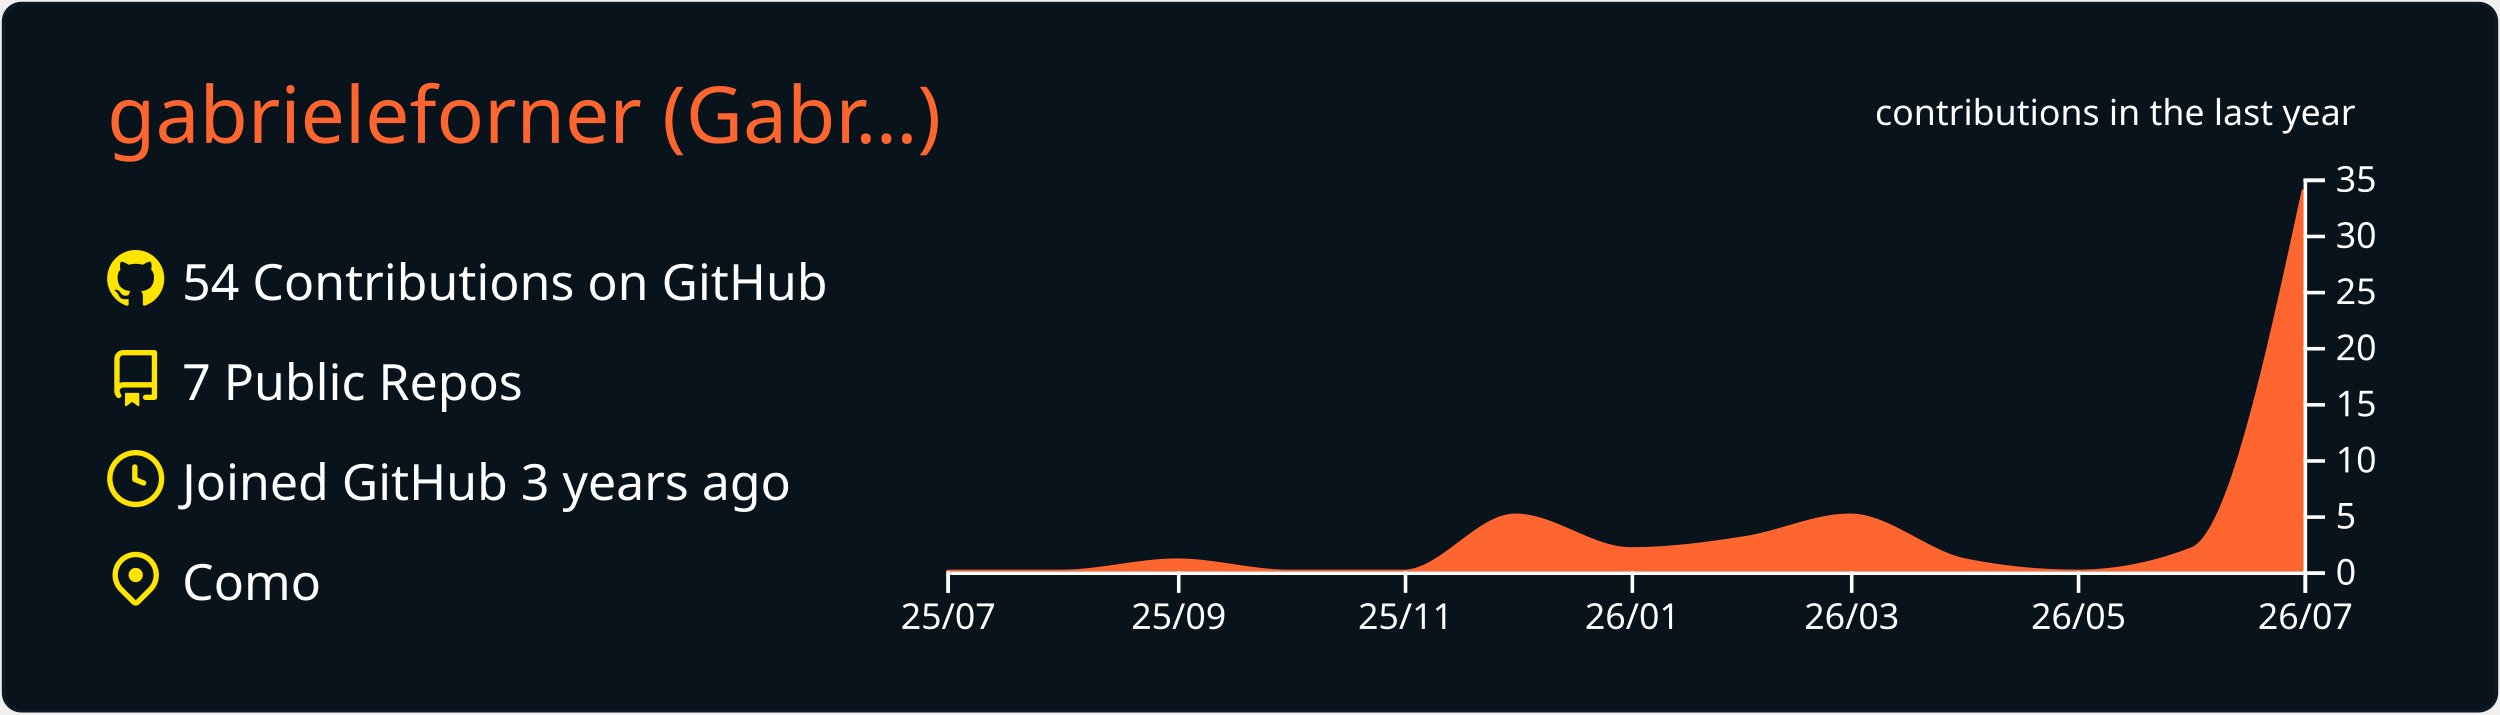
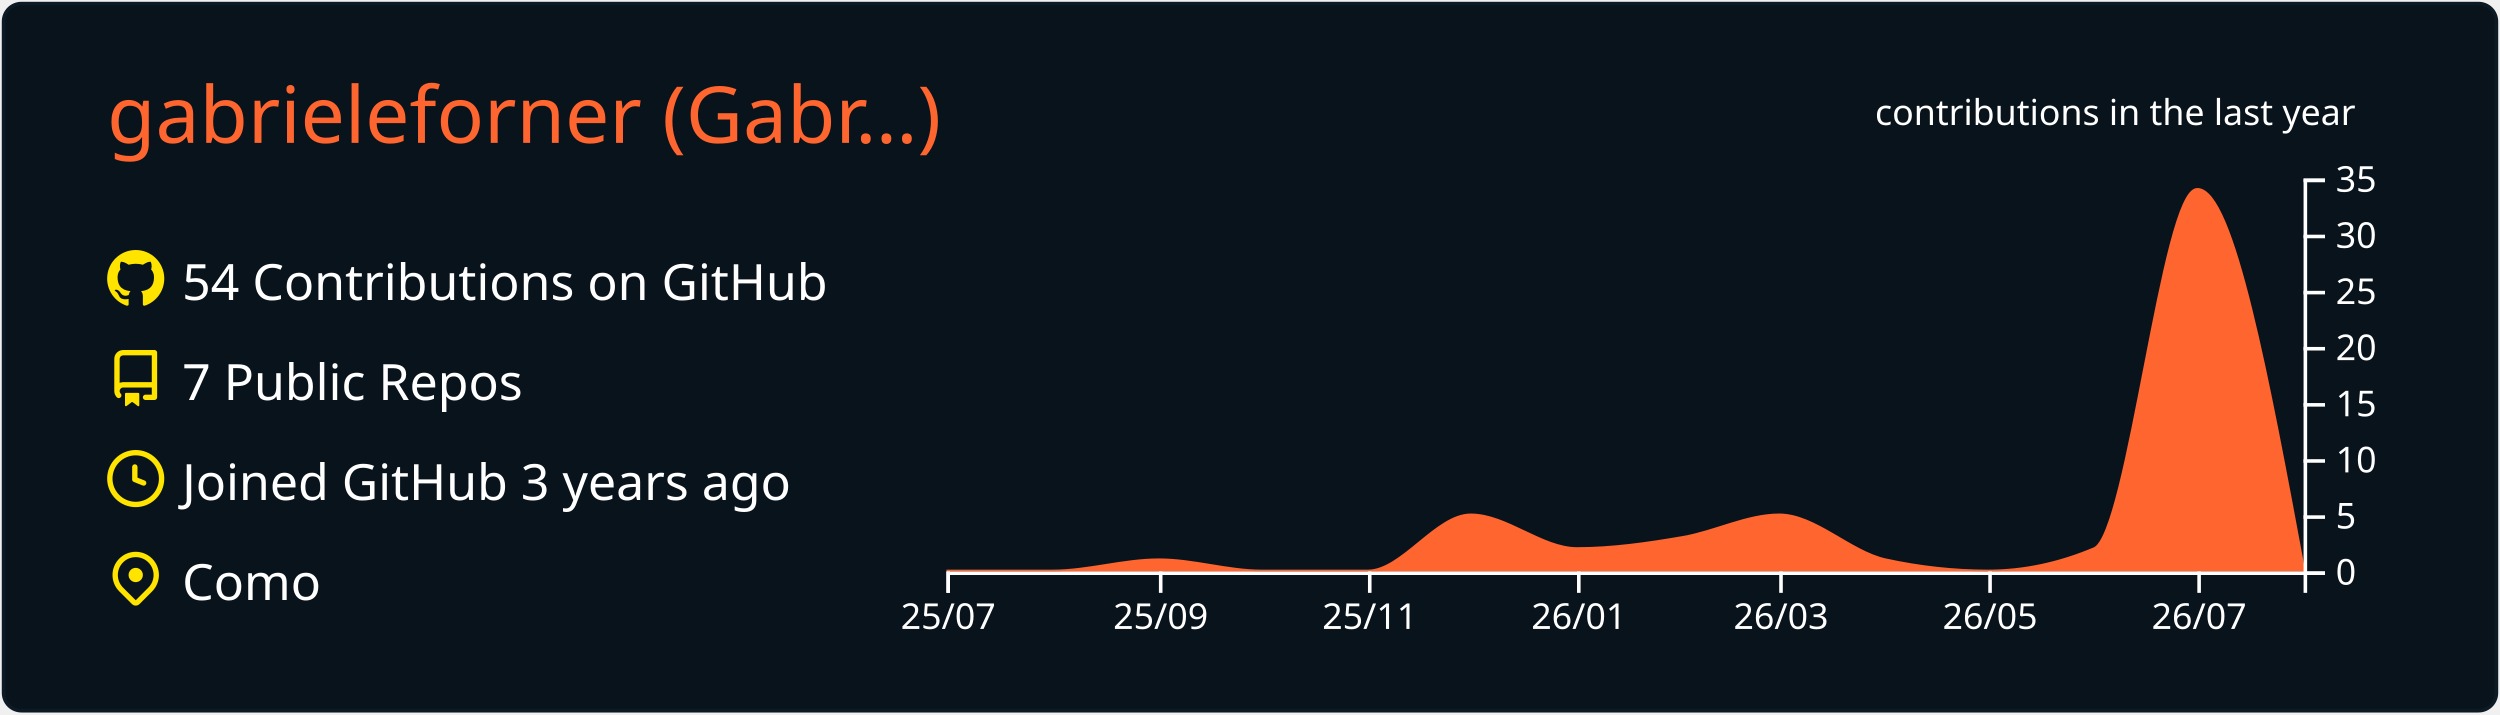
<svg xmlns="http://www.w3.org/2000/svg" width="700" height="200" viewBox="0 0 700 200">
  <style>* {
          font-family: 'Segoe UI', Ubuntu, "Helvetica Neue", Sans-Serif
        }</style>
  <g class="gpsc-root">
    <rect x="1" y="1" rx="5" ry="5" height="99%" width="99.714%" stroke="#0c1a25" stroke-width="1" fill="#09131b" stroke-opacity="1" />
    <text x="30" y="40" class="gpsc-item" style="--gpsc-i: 0; font-size: 22px; fill: #ff652f;">gabrieleforner (Gabr…)</text>
    <g transform="translate(0,40)">
      <g transform="translate(30,30)">
        <g class="gpsc-item" style="--gpsc-i: 0;">
          <g transform="translate(0,0)" width="14" height="14" fill="#ffe400">
            <path fill-rule="evenodd" d="M8 0C3.58 0 0 3.58 0 8c0 3.54 2.29 6.53 5.47 7.59.4.07.55-.17.55-.38 0-.19-.01-.82-.01-1.49-2.01.37-2.53-.49-2.69-.94-.09-.23-.48-.94-.82-1.13-.28-.15-.68-.52-.01-.53.63-.01 1.08.58 1.23.82.72 1.21 1.87.87 2.33.66.07-.52.28-.87.51-1.07-1.78-.2-3.64-.89-3.64-3.95 0-.87.31-1.59.82-2.15-.08-.2-.36-1.02.08-2.12 0 0 .67-.21 2.2.82.64-.18 1.32-.27 2-.27.68 0 1.36.09 2 .27 1.53-1.04 2.2-.82 2.2-.82.44 1.1.16 1.92.08 2.12.51.56.82 1.27.82 2.15 0 3.07-1.87 3.75-3.65 3.95.29.25.54.73.54 1.48 0 1.07-.01 1.93-.01 2.2 0 .21.15.46.55.38A8.013 8.013 0 0016 8c0-4.42-3.58-8-8-8z" />
          </g>
        </g>
        <g class="gpsc-item" style="--gpsc-i: 1;">
          <g transform="translate(0,28)" width="14" height="14" fill="#ffe400">
            <path fill-rule="evenodd" d="M2 2.5A2.5 2.5 0 014.5 0h8.75a.75.75 0 01.75.75v12.5a.75.75 0 01-.75.75h-2.5a.75.75 0 110-1.5h1.75v-2h-8a1 1 0 00-.714 1.7.75.75 0 01-1.072 1.05A2.495 2.495 0 012 11.5v-9zm10.5-1V9h-8c-.356 0-.694.074-1 .208V2.5a1 1 0 011-1h8zM5 12.25v3.25a.25.25 0 00.4.2l1.45-1.087a.25.25 0 01.3 0L8.6 15.7a.25.25 0 00.4-.2v-3.25a.25.25 0 00-.25-.25h-3.5a.25.25 0 00-.25.25z" />
          </g>
        </g>
        <g class="gpsc-item" style="--gpsc-i: 2;">
          <g transform="translate(0,56)" width="14" height="14" fill="#ffe400">
            <path fill-rule="evenodd" d="M1.5 8a6.5 6.5 0 1113 0 6.5 6.5 0 01-13 0zM8 0a8 8 0 100 16A8 8 0 008 0zm.5 4.75a.75.75 0 00-1.5 0v3.5a.75.75 0 00.471.696l2.5 1a.75.75 0 00.557-1.392L8.5 7.742V4.75z" />
          </g>
        </g>
        <g class="gpsc-item" style="--gpsc-i: 3;">
          <g transform="translate(0,84)" width="14" height="14" fill="#ffe400">
            <path fill-rule="evenodd" d="M11.536 3.464a5 5 0 010 7.072L8 14.07l-3.536-3.535a5 5 0 117.072-7.072v.001zm1.06 8.132a6.5 6.5 0 10-9.192 0l3.535 3.536a1.5 1.5 0 002.122 0l3.535-3.536zM8 9a2 2 0 100-4 2 2 0 000 4z" />
          </g>
        </g>
        <text x="21" y="14" class="gpsc-item" style="--gpsc-i: 0; fill: #ffffff; font-size: 14px;">54 Contributions on GitHub</text>
        <text x="21" y="42" class="gpsc-item" style="--gpsc-i: 1; fill: #ffffff; font-size: 14px;">7 Public Repos</text>
        <text x="21" y="70" class="gpsc-item" style="--gpsc-i: 2; fill: #ffffff; font-size: 14px;">Joined GitHub 3 years ago</text>
        <text x="21" y="98" class="gpsc-item" style="--gpsc-i: 3; fill: #ffffff; font-size: 14px;">Como</text>
      </g>
      <g color="#ff652f" transform="translate(295,10)">
        <clipPath id="gpsc-reveal-clip">
          <rect class="gpsc-reveal" x="-30" y="0" width="410" height="110" style="--gpsc-w: 410px; --gpsc-i: 4;" />
        </clipPath>
        <g clip-path="url(#gpsc-reveal-clip)" class="gpsc-chart" style="--gpsc-i: 4;">
-           <path transform="translate(-30,0)" stroke="#ff652f" fill="#ff652f" opacity="1" d="M0,110C10.758,110,21.516,110,32.274,110C43.032,110,53.79,106.857,64.548,106.857C74.959,106.857,85.37,110,95.781,110C106.539,110,117.297,110,128.055,110C138.466,110,148.877,94.286,159.288,94.286C170.046,94.286,180.804,103.714,191.562,103.714C202.32,103.714,213.078,102.287,223.836,100.571C233.553,99.021,243.269,94.286,252.986,94.286C263.744,94.286,274.502,104.692,285.26,106.857C295.671,108.952,306.082,110,316.493,110C327.251,110,338.009,107.905,348.767,103.714C359.178,99.659,369.589,51.401,380,3.143L380,110C369.589,110,359.178,110,348.767,110C338.009,110,327.251,110,316.493,110C306.082,110,295.671,110,285.26,110C274.502,110,263.744,110,252.986,110C243.269,110,233.553,110,223.836,110C213.078,110,202.32,110,191.562,110C180.804,110,170.046,110,159.288,110C148.877,110,138.466,110,128.055,110C117.297,110,106.539,110,95.781,110C85.37,110,74.959,110,64.548,110C53.79,110,43.032,110,32.274,110C21.516,110,10.758,110,0,110Z" />
+           <path transform="translate(-30,0)" stroke="#ff652f" fill="#ff652f" opacity="1" d="M0,110C9.916,110,19.832,110,29.747,110C39.663,110,49.579,106.857,59.495,106.857C69.091,106.857,78.687,110,88.283,110C98.199,110,108.114,110,118.03,110C127.626,110,137.222,94.286,146.818,94.286C156.734,94.286,166.65,103.714,176.566,103.714C186.481,103.714,196.397,102.287,206.313,100.571C215.269,99.021,224.226,94.286,233.182,94.286C243.098,94.286,253.013,104.692,262.929,106.857C272.525,108.952,282.121,110,291.717,110C301.633,110,311.549,107.905,321.465,103.714C331.061,99.659,340.657,3.143,350.253,3.143C360.168,3.143,370.084,56.571,380,110L380,110C370.084,110,360.168,110,350.253,110C340.657,110,331.061,110,321.465,110C311.549,110,301.633,110,291.717,110C282.121,110,272.525,110,262.929,110C253.013,110,243.098,110,233.182,110C224.226,110,215.269,110,206.313,110C196.397,110,186.481,110,176.566,110C166.65,110,156.734,110,146.818,110C137.222,110,127.626,110,118.03,110C108.114,110,98.199,110,88.283,110C78.687,110,69.091,110,59.495,110C49.579,110,39.663,110,29.747,110C19.832,110,9.916,110,0,110Z" />
        </g>
        <g color="#ffffff" transform="translate(-30,110)" fill="none" font-size="10" font-family="sans-serif" text-anchor="middle">
          <path class="domain" stroke="currentColor" d="M0.5,6V0.5H380.5V6" />
          <g class="tick" opacity="1" transform="translate(0.5,0)">
            <line stroke="currentColor" y2="6" />
            <text fill="currentColor" y="9" dy="0.71em">25/07</text>
          </g>
-           <g class="tick" opacity="1" transform="translate(65.04795,0)">
+           <g class="tick" opacity="1" transform="translate(59.99495,0)">
            <line stroke="currentColor" y2="6" />
            <text fill="currentColor" y="9" dy="0.71em">25/09</text>
          </g>
-           <g class="tick" opacity="1" transform="translate(128.5548,0)">
+           <g class="tick" opacity="1" transform="translate(118.5303,0)">
            <line stroke="currentColor" y2="6" />
            <text fill="currentColor" y="9" dy="0.71em">25/11</text>
          </g>
-           <g class="tick" opacity="1" transform="translate(192.0616,0)">
+           <g class="tick" opacity="1" transform="translate(177.0657,0)">
            <line stroke="currentColor" y2="6" />
            <text fill="currentColor" y="9" dy="0.71em">26/01</text>
          </g>
-           <g class="tick" opacity="1" transform="translate(253.4863,0)">
+           <g class="tick" opacity="1" transform="translate(233.6818,0)">
            <line stroke="currentColor" y2="6" />
            <text fill="currentColor" y="9" dy="0.71em">26/03</text>
          </g>
-           <g class="tick" opacity="1" transform="translate(316.9932,0)">
+           <g class="tick" opacity="1" transform="translate(292.2172,0)">
            <line stroke="currentColor" y2="6" />
            <text fill="currentColor" y="9" dy="0.71em">26/05</text>
          </g>
-           <g class="tick" opacity="1" transform="translate(380.5,0)">
+           <g class="tick" opacity="1" transform="translate(350.7525,0)">
            <line stroke="currentColor" y2="6" />
            <text fill="currentColor" y="9" dy="0.71em">26/07</text>
          </g>
        </g>
        <g color="#ffffff" transform="translate(350,0)" fill="none" font-size="10" font-family="sans-serif" text-anchor="start">
          <path class="domain" stroke="currentColor" d="M6,110.5H0.5V0.5H6" />
          <g class="tick" opacity="1" transform="translate(0,110.5)">
            <line stroke="currentColor" x2="6" />
            <text fill="currentColor" x="9" dy="0.32em">0</text>
          </g>
          <g class="tick" opacity="1" transform="translate(0,94.78571)">
            <line stroke="currentColor" x2="6" />
            <text fill="currentColor" x="9" dy="0.32em">5</text>
          </g>
          <g class="tick" opacity="1" transform="translate(0,79.07143)">
            <line stroke="currentColor" x2="6" />
            <text fill="currentColor" x="9" dy="0.32em">10</text>
          </g>
          <g class="tick" opacity="1" transform="translate(0,63.35714)">
            <line stroke="currentColor" x2="6" />
            <text fill="currentColor" x="9" dy="0.32em">15</text>
          </g>
          <g class="tick" opacity="1" transform="translate(0,47.64286)">
            <line stroke="currentColor" x2="6" />
            <text fill="currentColor" x="9" dy="0.32em">20</text>
          </g>
          <g class="tick" opacity="1" transform="translate(0,31.92857)">
            <line stroke="currentColor" x2="6" />
            <text fill="currentColor" x="9" dy="0.32em">25</text>
          </g>
          <g class="tick" opacity="1" transform="translate(0,16.21429)">
            <line stroke="currentColor" x2="6" />
            <text fill="currentColor" x="9" dy="0.32em">30</text>
          </g>
          <g class="tick" opacity="1" transform="translate(0,0.5)">
            <line stroke="currentColor" x2="6" />
            <text fill="currentColor" x="9" dy="0.32em">35</text>
          </g>
        </g>
        <g>
          <text y="-15" x="230" style="fill: #ffffff; font-size: 10px;">contributions in the last year</text>
        </g>
      </g>
    </g>
  </g>
</svg>
